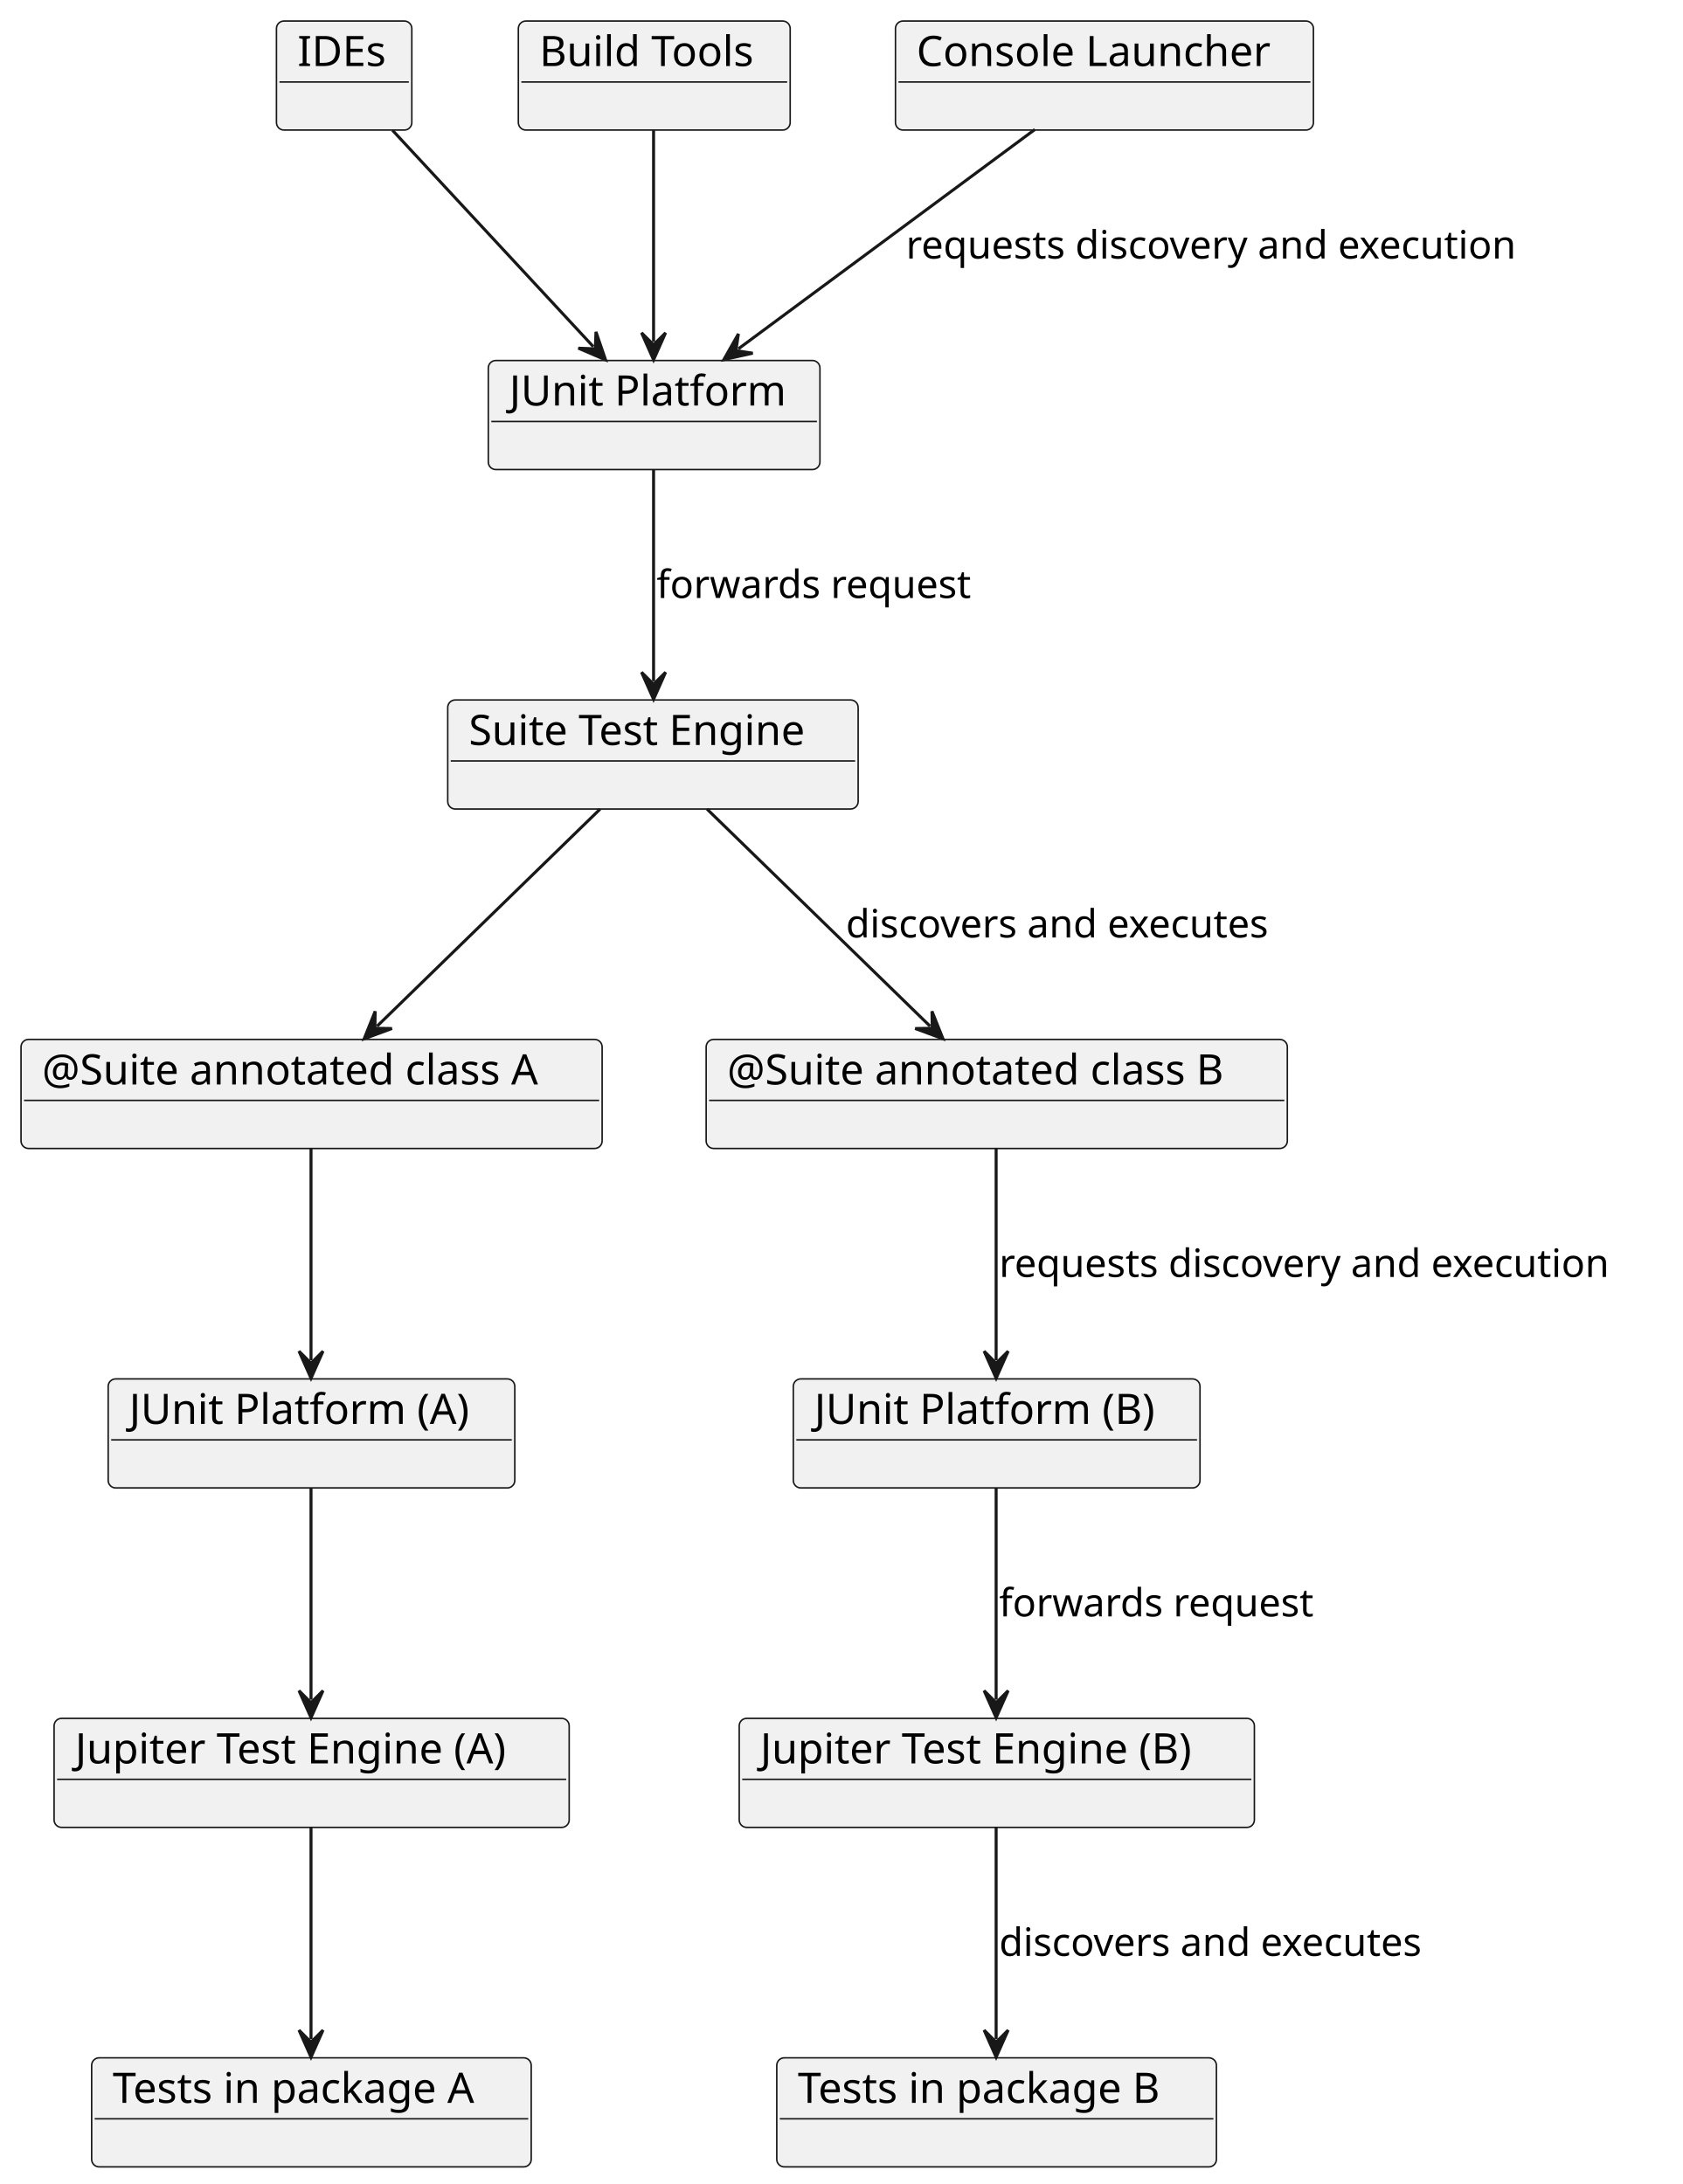
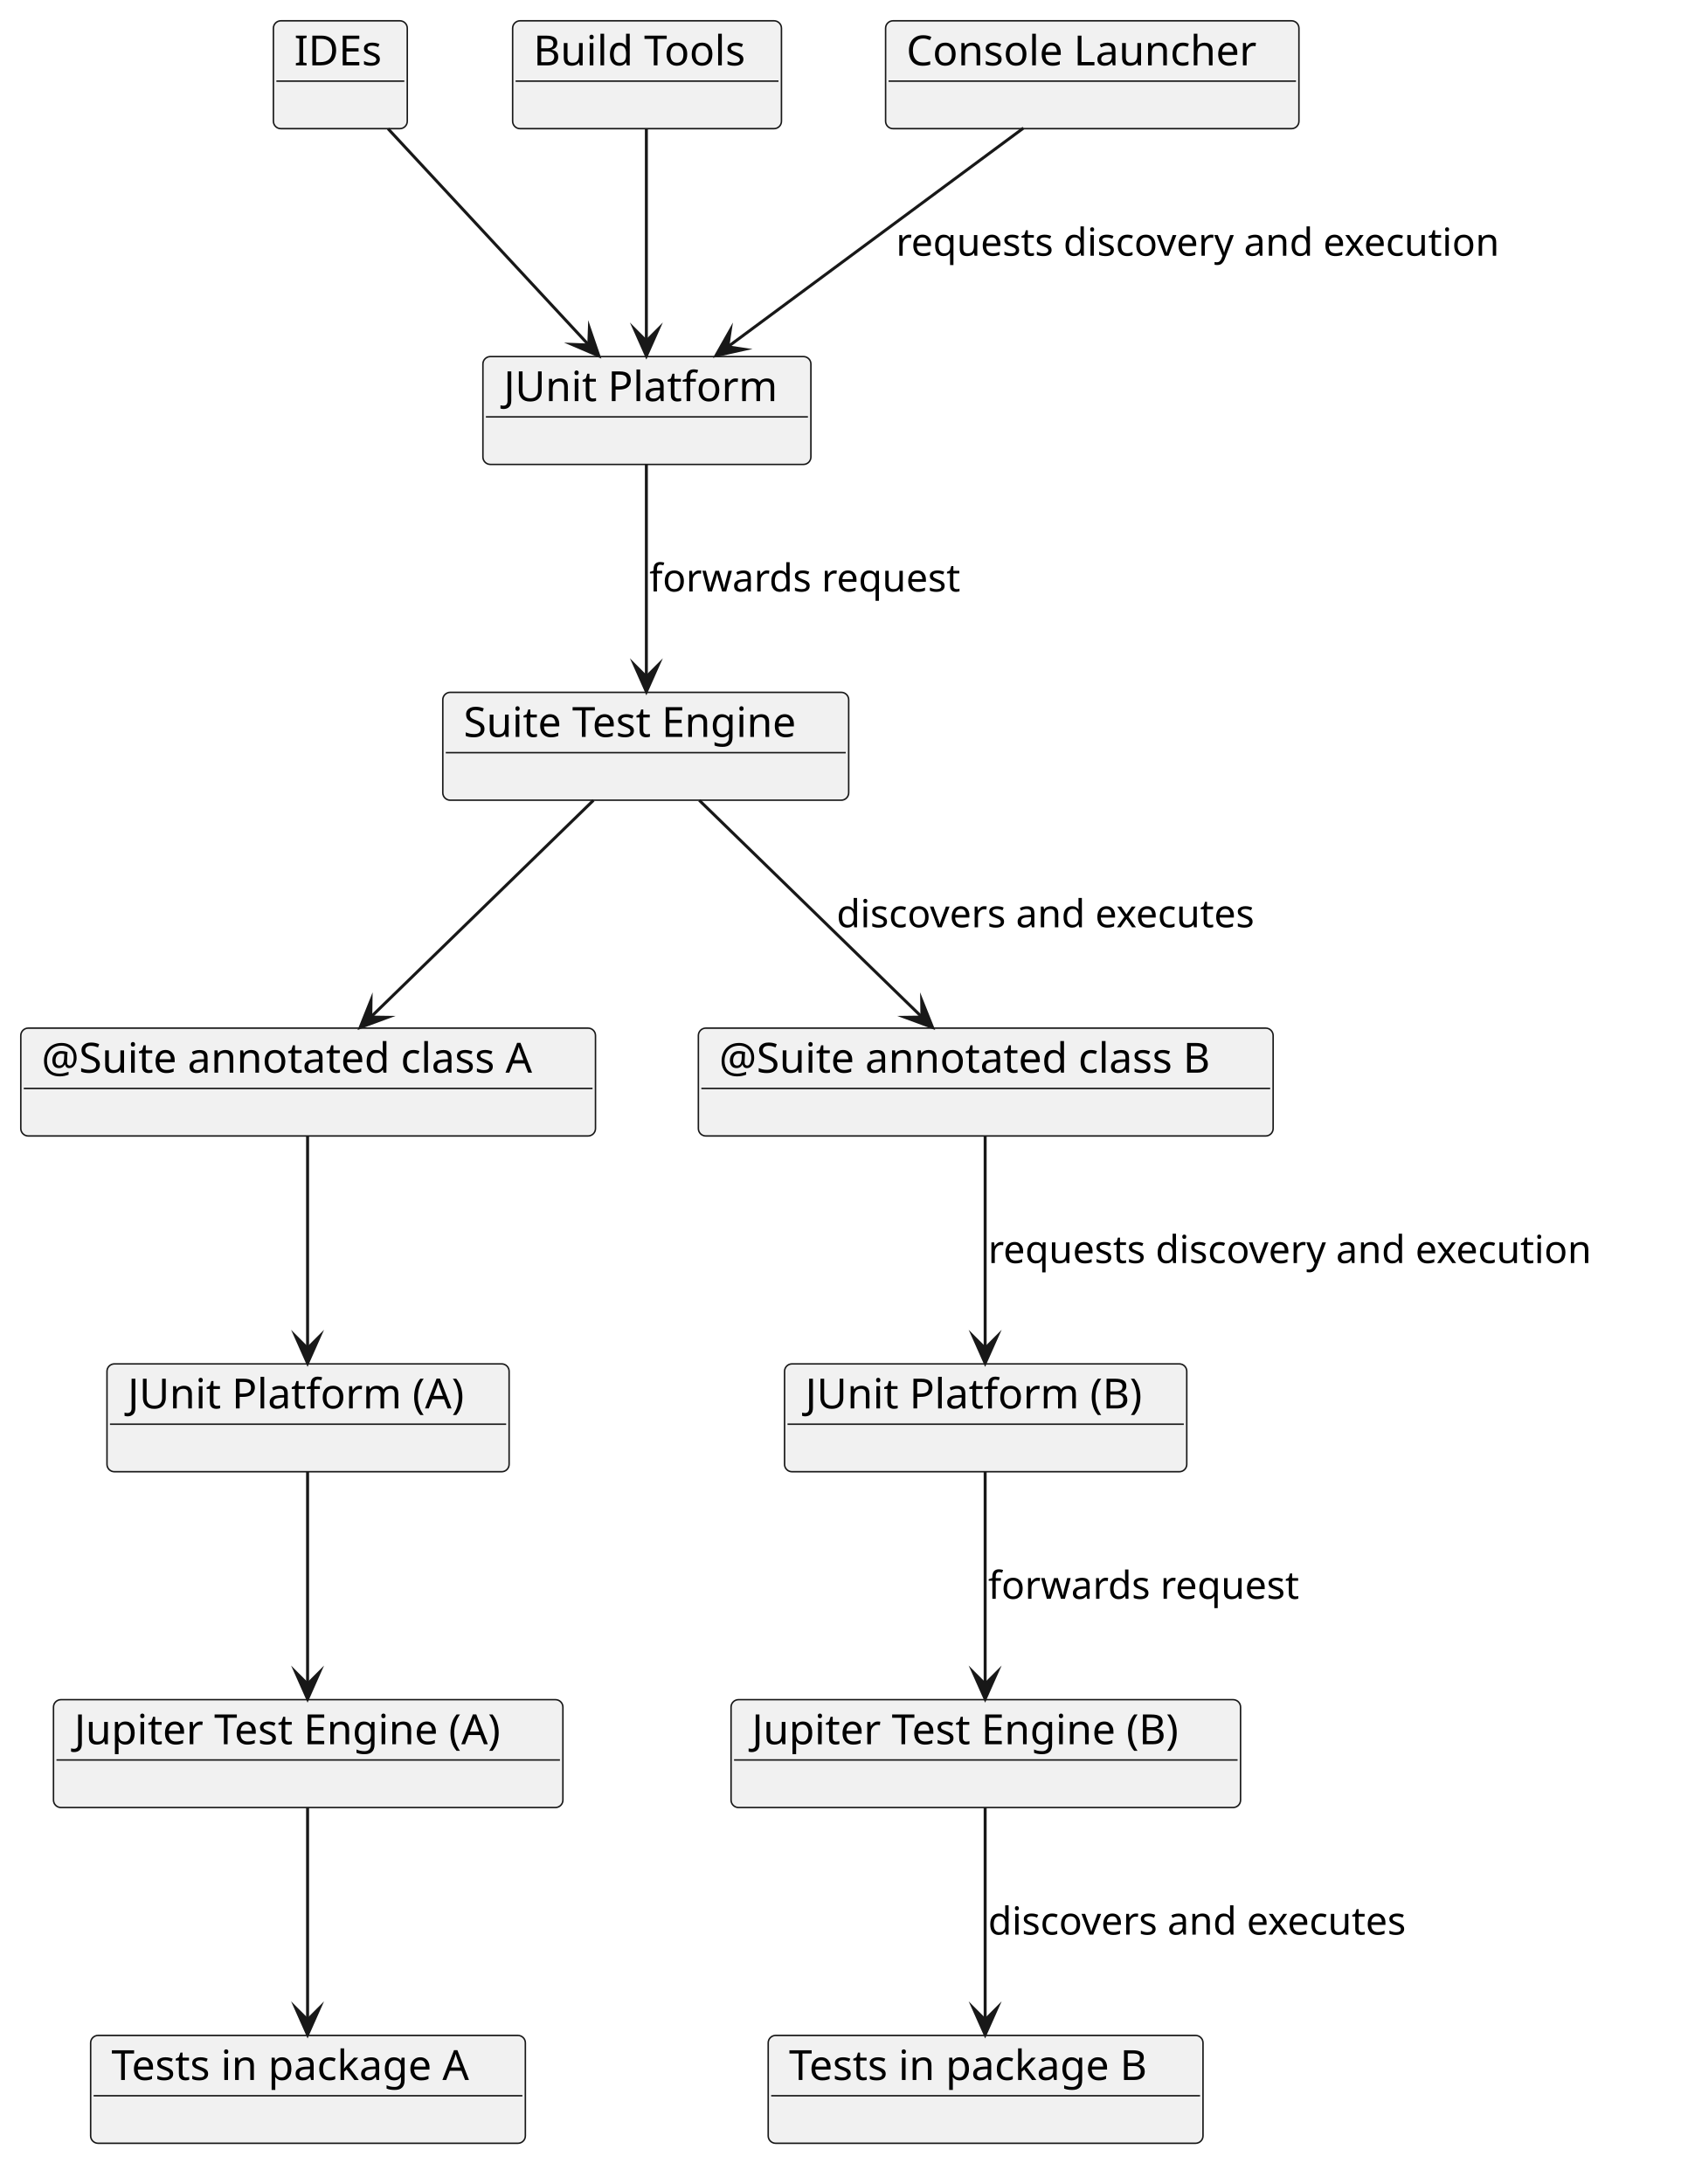
- <svg xmlns="http://www.w3.org/2000/svg" contentStyleType="text/css" data-diagram-type="CLASS" height="727px" preserveAspectRatio="none" style="width:560px;height:727px;background:#FFFFFF;" version="1.1" viewBox="0 0 560 727" width="560px" zoomAndPan="magnify">
+ <svg xmlns="http://www.w3.org/2000/svg" version="1.1" data-diagram-type="CLASS" style="width:568px;height:735px;background:#FFFFFF;" width="568px" height="735px" viewBox="0 0 568 735" zoomAndPan="magnify" preserveAspectRatio="none" contentStyleType="text/css">
  <defs />
-   <g>
-     <g class="entity" data-qualified-name="IDEs" data-source-line="1" id="ent0002">
-       <rect fill="#F1F1F1" height="36.297" rx="2.5" ry="2.5" style="stroke:#181818;stroke-width:0.5;" width="45.049" x="92" y="7" />
-       <text fill="#000000" font-family="sans-serif" font-size="14" lengthAdjust="spacing" textLength="31.049" x="99" y="21.995">IDEs</text>
-       <line style="stroke:#181818;stroke-width:0.5;" x1="93" x2="136.049" y1="27.297" y2="27.297" />
+   <g font-family="sans-serif" lengthAdjust="spacing">
+     <g class="entity" data-qualified-name="IDEs" id="ent0001" data-source-line="1">
+       <rect x="92" y="7" width="45.049" height="36.297" fill="#F1F1F1" style="stroke:#181818;stroke-width:0.5;" rx="2.5" ry="2.5" />
+       <text x="99" y="21.995" fill="#000" font-size="14" textLength="31.049">IDEs</text>
+       <line x1="93" y1="27.297" x2="136.049" y2="27.297" style="stroke:#181818;stroke-width:0.5;" />
    </g>
-     <g class="entity" data-qualified-name="Build Tools" data-source-line="2" id="ent0003">
-       <rect fill="#F1F1F1" height="36.297" rx="2.5" ry="2.5" style="stroke:#181818;stroke-width:0.5;" width="90.46" x="172.5" y="7" />
-       <text fill="#000000" font-family="sans-serif" font-size="14" lengthAdjust="spacing" textLength="76.46" x="179.5" y="21.995">Build Tools</text>
-       <line style="stroke:#181818;stroke-width:0.5;" x1="173.5" x2="261.96" y1="27.297" y2="27.297" />
+     <g class="entity" data-qualified-name="Build Tools" id="ent0002" data-source-line="2">
+       <rect x="172.5" y="7" width="90.46" height="36.297" fill="#F1F1F1" style="stroke:#181818;stroke-width:0.5;" rx="2.5" ry="2.5" />
+       <text x="179.5" y="21.995" fill="#000" font-size="14" textLength="76.46">Build Tools</text>
+       <line x1="173.5" y1="27.297" x2="261.96" y2="27.297" style="stroke:#181818;stroke-width:0.5;" />
    </g>
-     <g class="entity" data-qualified-name="Console Launcher" data-source-line="3" id="ent0004">
-       <rect fill="#F1F1F1" height="36.297" rx="2.5" ry="2.5" style="stroke:#181818;stroke-width:0.5;" width="139.091" x="298" y="7" />
-       <text fill="#000000" font-family="sans-serif" font-size="14" lengthAdjust="spacing" textLength="125.091" x="305" y="21.995">Console Launcher</text>
-       <line style="stroke:#181818;stroke-width:0.5;" x1="299" x2="436.091" y1="27.297" y2="27.297" />
+     <g class="entity" data-qualified-name="Console Launcher" id="ent0003" data-source-line="3">
+       <rect x="298" y="7" width="139.091" height="36.297" fill="#F1F1F1" style="stroke:#181818;stroke-width:0.5;" rx="2.5" ry="2.5" />
+       <text x="305" y="21.995" fill="#000" font-size="14" textLength="125.091">Console Launcher</text>
+       <line x1="299" y1="27.297" x2="436.091" y2="27.297" style="stroke:#181818;stroke-width:0.5;" />
    </g>
-     <g class="entity" data-qualified-name="JUnit Platform" data-source-line="5" id="ent0005">
-       <rect fill="#F1F1F1" height="36.297" rx="2.5" ry="2.5" style="stroke:#181818;stroke-width:0.5;" width="110.366" x="162.5" y="120" />
-       <text fill="#000000" font-family="sans-serif" font-size="14" lengthAdjust="spacing" textLength="96.366" x="169.5" y="134.995">JUnit Platform</text>
-       <line style="stroke:#181818;stroke-width:0.5;" x1="163.5" x2="271.866" y1="140.297" y2="140.297" />
+     <g class="entity" data-qualified-name="JUnit Platform" id="ent0004" data-source-line="5">
+       <rect x="162.5" y="120" width="110.366" height="36.297" fill="#F1F1F1" style="stroke:#181818;stroke-width:0.5;" rx="2.5" ry="2.5" />
+       <text x="169.5" y="134.995" fill="#000" font-size="14" textLength="96.366">JUnit Platform</text>
+       <line x1="163.5" y1="140.297" x2="271.866" y2="140.297" style="stroke:#181818;stroke-width:0.5;" />
    </g>
-     <g class="entity" data-qualified-name="Suite Test Engine" data-source-line="6" id="ent0006">
-       <rect fill="#F1F1F1" height="36.297" rx="2.5" ry="2.5" style="stroke:#181818;stroke-width:0.5;" width="136.582" x="149" y="233" />
-       <text fill="#000000" font-family="sans-serif" font-size="14" lengthAdjust="spacing" textLength="122.582" x="156" y="247.995">Suite Test Engine</text>
-       <line style="stroke:#181818;stroke-width:0.5;" x1="150" x2="284.582" y1="253.297" y2="253.297" />
+     <g class="entity" data-qualified-name="Suite Test Engine" id="ent0005" data-source-line="6">
+       <rect x="149" y="233" width="136.582" height="36.297" fill="#F1F1F1" style="stroke:#181818;stroke-width:0.5;" rx="2.5" ry="2.5" />
+       <text x="156" y="247.995" fill="#000" font-size="14" textLength="122.582">Suite Test Engine</text>
+       <line x1="150" y1="253.297" x2="284.582" y2="253.297" style="stroke:#181818;stroke-width:0.5;" />
    </g>
-     <g class="entity" data-qualified-name=".Suite annotated class A" data-source-line="8" id="ent0007">
-       <rect fill="#F1F1F1" height="36.297" rx="2.5" ry="2.5" style="stroke:#181818;stroke-width:0.5;" width="193.382" x="7" y="346" />
-       <text fill="#000000" font-family="sans-serif" font-size="14" lengthAdjust="spacing" textLength="179.382" x="14" y="360.995">@Suite annotated class A</text>
-       <line style="stroke:#181818;stroke-width:0.5;" x1="8" x2="199.382" y1="366.297" y2="366.297" />
+     <g class="entity" data-qualified-name=".Suite annotated class A" id="ent0006" data-source-line="8">
+       <rect x="7" y="346" width="193.382" height="36.297" fill="#F1F1F1" style="stroke:#181818;stroke-width:0.5;" rx="2.5" ry="2.5" />
+       <text x="14" y="360.995" fill="#000" font-size="14" textLength="179.382">@Suite annotated class A</text>
+       <line x1="8" y1="366.297" x2="199.382" y2="366.297" style="stroke:#181818;stroke-width:0.5;" />
    </g>
-     <g class="entity" data-qualified-name=".Suite annotated class B" data-source-line="9" id="ent0008">
-       <rect fill="#F1F1F1" height="36.297" rx="2.5" ry="2.5" style="stroke:#181818;stroke-width:0.5;" width="193.409" x="235" y="346" />
-       <text fill="#000000" font-family="sans-serif" font-size="14" lengthAdjust="spacing" textLength="179.409" x="242" y="360.995">@Suite annotated class B</text>
-       <line style="stroke:#181818;stroke-width:0.5;" x1="236" x2="427.409" y1="366.297" y2="366.297" />
+     <g class="entity" data-qualified-name=".Suite annotated class B" id="ent0007" data-source-line="9">
+       <rect x="235" y="346" width="193.409" height="36.297" fill="#F1F1F1" style="stroke:#181818;stroke-width:0.5;" rx="2.5" ry="2.5" />
+       <text x="242" y="360.995" fill="#000" font-size="14" textLength="179.409">@Suite annotated class B</text>
+       <line x1="236" y1="366.297" x2="427.409" y2="366.297" style="stroke:#181818;stroke-width:0.5;" />
    </g>
-     <g class="entity" data-qualified-name="JUnit Platform .A." data-source-line="10" id="ent0009">
-       <rect fill="#F1F1F1" height="36.297" rx="2.5" ry="2.5" style="stroke:#181818;stroke-width:0.5;" width="135.317" x="36" y="459" />
-       <text fill="#000000" font-family="sans-serif" font-size="14" lengthAdjust="spacing" textLength="121.317" x="43" y="473.995">JUnit Platform (A)</text>
-       <line style="stroke:#181818;stroke-width:0.5;" x1="37" x2="170.317" y1="479.297" y2="479.297" />
+     <g class="entity" data-qualified-name="JUnit Platform .A." id="ent0008" data-source-line="10">
+       <rect x="36" y="459" width="135.317" height="36.297" fill="#F1F1F1" style="stroke:#181818;stroke-width:0.5;" rx="2.5" ry="2.5" />
+       <text x="43" y="473.995" fill="#000" font-size="14" textLength="121.317">JUnit Platform (A)</text>
+       <line x1="37" y1="479.297" x2="170.317" y2="479.297" style="stroke:#181818;stroke-width:0.5;" />
    </g>
-     <g class="entity" data-qualified-name="JUnit Platform .B." data-source-line="11" id="ent0010">
-       <rect fill="#F1F1F1" height="36.297" rx="2.5" ry="2.5" style="stroke:#181818;stroke-width:0.5;" width="135.345" x="264" y="459" />
-       <text fill="#000000" font-family="sans-serif" font-size="14" lengthAdjust="spacing" textLength="121.345" x="271" y="473.995">JUnit Platform (B)</text>
-       <line style="stroke:#181818;stroke-width:0.5;" x1="265" x2="398.345" y1="479.297" y2="479.297" />
+     <g class="entity" data-qualified-name="JUnit Platform .B." id="ent0009" data-source-line="11">
+       <rect x="264" y="459" width="135.345" height="36.297" fill="#F1F1F1" style="stroke:#181818;stroke-width:0.5;" rx="2.5" ry="2.5" />
+       <text x="271" y="473.995" fill="#000" font-size="14" textLength="121.345">JUnit Platform (B)</text>
+       <line x1="265" y1="479.297" x2="398.345" y2="479.297" style="stroke:#181818;stroke-width:0.5;" />
    </g>
-     <g class="entity" data-qualified-name="Jupiter Test Engine .A." data-source-line="12" id="ent0011">
-       <rect fill="#F1F1F1" height="36.297" rx="2.5" ry="2.5" style="stroke:#181818;stroke-width:0.5;" width="171.418" x="18" y="572" />
-       <text fill="#000000" font-family="sans-serif" font-size="14" lengthAdjust="spacing" textLength="157.418" x="25" y="586.995">Jupiter Test Engine (A)</text>
-       <line style="stroke:#181818;stroke-width:0.5;" x1="19" x2="188.418" y1="592.297" y2="592.297" />
+     <g class="entity" data-qualified-name="Jupiter Test Engine .A." id="ent0010" data-source-line="12">
+       <rect x="18" y="572" width="171.418" height="36.297" fill="#F1F1F1" style="stroke:#181818;stroke-width:0.5;" rx="2.5" ry="2.5" />
+       <text x="25" y="586.995" fill="#000" font-size="14" textLength="157.418">Jupiter Test Engine (A)</text>
+       <line x1="19" y1="592.297" x2="188.418" y2="592.297" style="stroke:#181818;stroke-width:0.5;" />
    </g>
-     <g class="entity" data-qualified-name="Jupiter Test Engine .B." data-source-line="13" id="ent0012">
-       <rect fill="#F1F1F1" height="36.297" rx="2.5" ry="2.5" style="stroke:#181818;stroke-width:0.5;" width="171.445" x="246" y="572" />
-       <text fill="#000000" font-family="sans-serif" font-size="14" lengthAdjust="spacing" textLength="157.445" x="253" y="586.995">Jupiter Test Engine (B)</text>
-       <line style="stroke:#181818;stroke-width:0.5;" x1="247" x2="416.445" y1="592.297" y2="592.297" />
+     <g class="entity" data-qualified-name="Jupiter Test Engine .B." id="ent0011" data-source-line="13">
+       <rect x="246" y="572" width="171.445" height="36.297" fill="#F1F1F1" style="stroke:#181818;stroke-width:0.5;" rx="2.5" ry="2.5" />
+       <text x="253" y="586.995" fill="#000" font-size="14" textLength="157.445">Jupiter Test Engine (B)</text>
+       <line x1="247" y1="592.297" x2="416.445" y2="592.297" style="stroke:#181818;stroke-width:0.5;" />
    </g>
-     <g class="entity" data-qualified-name="Tests in package A" data-source-line="14" id="ent0013">
-       <rect fill="#F1F1F1" height="36.297" rx="2.5" ry="2.5" style="stroke:#181818;stroke-width:0.5;" width="146.282" x="30.5" y="685" />
-       <text fill="#000000" font-family="sans-serif" font-size="14" lengthAdjust="spacing" textLength="132.282" x="37.5" y="699.995">Tests in package A</text>
-       <line style="stroke:#181818;stroke-width:0.5;" x1="31.5" x2="175.782" y1="705.297" y2="705.297" />
+     <g class="entity" data-qualified-name="Tests in package A" id="ent0012" data-source-line="14">
+       <rect x="30.5" y="685" width="146.282" height="36.297" fill="#F1F1F1" style="stroke:#181818;stroke-width:0.5;" rx="2.5" ry="2.5" />
+       <text x="37.5" y="699.995" fill="#000" font-size="14" textLength="132.282">Tests in package A</text>
+       <line x1="31.5" y1="705.297" x2="175.782" y2="705.297" style="stroke:#181818;stroke-width:0.5;" />
    </g>
-     <g class="entity" data-qualified-name="Tests in package B" data-source-line="15" id="ent0014">
-       <rect fill="#F1F1F1" height="36.297" rx="2.5" ry="2.5" style="stroke:#181818;stroke-width:0.5;" width="146.31" x="258.5" y="685" />
-       <text fill="#000000" font-family="sans-serif" font-size="14" lengthAdjust="spacing" textLength="132.31" x="265.5" y="699.995">Tests in package B</text>
-       <line style="stroke:#181818;stroke-width:0.5;" x1="259.5" x2="403.81" y1="705.297" y2="705.297" />
+     <g class="entity" data-qualified-name="Tests in package B" id="ent0013" data-source-line="15">
+       <rect x="258.5" y="685" width="146.31" height="36.297" fill="#F1F1F1" style="stroke:#181818;stroke-width:0.5;" rx="2.5" ry="2.5" />
+       <text x="265.5" y="699.995" fill="#000" font-size="14" textLength="132.31">Tests in package B</text>
+       <line x1="259.5" y1="705.297" x2="403.81" y2="705.297" style="stroke:#181818;stroke-width:0.5;" />
    </g>
-     <g class="link" data-entity-1="ent0002" data-entity-2="ent0005" data-link-type="dependency" data-source-line="17" id="lnk15">
-       <path codeLine="17" d="M130.59,43.34 C149.94,64.2 178.139,94.582 197.439,115.382" fill="none" id="IDEs-to-JUnit Platform" style="stroke:#181818;stroke-width:1;" />
-       <polygon fill="#181818" points="201.52,119.78,198.331,110.462,198.119,116.115,192.466,115.903,201.52,119.78" style="stroke:#181818;stroke-width:1;" />
+     <g class="link" data-entity-1="ent0001" data-entity-2="ent0004" id="lnk14" data-source-line="17" data-link-type="dependency">
+       <path d="M130.59,43.34 C149.94,64.2 178.819,95.315 198.119,116.115" style="stroke:#181818;stroke-width:1;" fill="none" id="IDEs-to-JUnit Platform" codeLine="17" />
+       <polygon points="201.52,119.78,198.331,110.462,198.119,116.115,192.466,115.903,201.52,119.78" fill="#181818" style="stroke:#181818;stroke-width:1;stroke-linejoin:miter;stroke-miterlimit:10;" />
    </g>
-     <g class="link" data-entity-1="ent0003" data-entity-2="ent0005" data-link-type="dependency" data-source-line="18" id="lnk16">
-       <path codeLine="18" d="M217.5,43.34 C217.5,64.2 217.5,92.98 217.5,113.78" fill="none" id="Build Tools-to-JUnit Platform" style="stroke:#181818;stroke-width:1;" />
-       <polygon fill="#181818" points="217.5,119.78,221.5,110.78,217.5,114.78,213.5,110.78,217.5,119.78" style="stroke:#181818;stroke-width:1;" />
+     <g class="link" data-entity-1="ent0002" data-entity-2="ent0004" id="lnk15" data-source-line="18" data-link-type="dependency">
+       <path d="M217.5,43.34 C217.5,64.2 217.5,93.98 217.5,114.78" style="stroke:#181818;stroke-width:1;" fill="none" id="Build Tools-to-JUnit Platform" codeLine="18" />
+       <polygon points="217.5,119.78,221.5,110.78,217.5,114.78,213.5,110.78,217.5,119.78" fill="#181818" style="stroke:#181818;stroke-width:1;stroke-linejoin:miter;stroke-miterlimit:10;" />
    </g>
-     <g class="link" data-entity-1="ent0004" data-entity-2="ent0005" data-link-type="dependency" data-source-line="19" id="lnk17">
-       <path codeLine="19" d="M344.39,43.1 C316.29,63.9 273.933,95.241 245.703,116.131" fill="none" id="Console Launcher-to-JUnit Platform" style="stroke:#181818;stroke-width:1;" />
-       <polygon fill="#181818" points="240.88,119.7,250.494,117.562,244.899,116.726,245.735,111.131,240.88,119.7" style="stroke:#181818;stroke-width:1;" />
-       <text fill="#000000" font-family="sans-serif" font-size="13" lengthAdjust="spacing" textLength="219.775" x="301.5" y="86.067">requests discovery and execution</text>
+     <g class="link" data-entity-1="ent0003" data-entity-2="ent0004" id="lnk16" data-source-line="19" data-link-type="dependency">
+       <path d="M344.39,43.1 C316.29,63.9 273.129,95.836 244.899,116.726" style="stroke:#181818;stroke-width:1;" fill="none" id="Console Launcher-to-JUnit Platform" codeLine="19" />
+       <polygon points="240.88,119.7,250.494,117.562,244.899,116.726,245.735,111.131,240.88,119.7" fill="#181818" style="stroke:#181818;stroke-width:1;stroke-linejoin:miter;stroke-miterlimit:10;" />
+       <text x="301.5" y="86.067" fill="#000" font-size="13" textLength="219.775">requests discovery and execution</text>
    </g>
-     <g class="link" data-entity-1="ent0005" data-entity-2="ent0006" data-link-type="dependency" data-source-line="20" id="lnk18">
-       <path codeLine="20" d="M217.5,156.34 C217.5,177.2 217.5,205.98 217.5,226.78" fill="none" id="JUnit Platform-to-Suite Test Engine" style="stroke:#181818;stroke-width:1;" />
-       <polygon fill="#181818" points="217.5,232.78,221.5,223.78,217.5,227.78,213.5,223.78,217.5,232.78" style="stroke:#181818;stroke-width:1;" />
-       <text fill="#000000" font-family="sans-serif" font-size="13" lengthAdjust="spacing" textLength="110.678" x="218.5" y="199.067">forwards request</text>
+     <g class="link" data-entity-1="ent0004" data-entity-2="ent0005" id="lnk17" data-source-line="20" data-link-type="dependency">
+       <path d="M217.5,156.34 C217.5,177.2 217.5,206.98 217.5,227.78" style="stroke:#181818;stroke-width:1;" fill="none" id="JUnit Platform-to-Suite Test Engine" codeLine="20" />
+       <polygon points="217.5,232.78,221.5,223.78,217.5,227.78,213.5,223.78,217.5,232.78" fill="#181818" style="stroke:#181818;stroke-width:1;stroke-linejoin:miter;stroke-miterlimit:10;" />
+       <text x="218.5" y="199.067" fill="#000" font-size="13" textLength="110.678">forwards request</text>
    </g>
-     <g class="link" data-entity-1="ent0006" data-entity-2="ent0007" data-link-type="dependency" data-source-line="22" id="lnk19">
-       <path codeLine="22" d="M199.69,269.34 C178.27,290.2 146.849,320.794 125.489,341.594" fill="none" id="Suite Test Engine-to-@Suite annotated class A" style="stroke:#181818;stroke-width:1;" />
-       <polygon fill="#181818" points="121.19,345.78,130.429,342.367,124.772,342.292,124.847,336.635,121.19,345.78" style="stroke:#181818;stroke-width:1;" />
+     <g class="link" data-entity-1="ent0005" data-entity-2="ent0006" id="lnk18" data-source-line="22" data-link-type="dependency">
+       <path d="M199.69,269.34 C178.27,290.2 146.132,321.492 124.772,342.292" style="stroke:#181818;stroke-width:1;" fill="none" id="Suite Test Engine-to-@Suite annotated class A" codeLine="22" />
+       <polygon points="121.19,345.78,130.429,342.367,124.772,342.292,124.847,336.635,121.19,345.78" fill="#181818" style="stroke:#181818;stroke-width:1;stroke-linejoin:miter;stroke-miterlimit:10;" />
    </g>
-     <g class="link" data-entity-1="ent0007" data-entity-2="ent0009" data-link-type="dependency" data-source-line="23" id="lnk20">
-       <path codeLine="23" d="M103.5,382.34 C103.5,403.2 103.5,431.98 103.5,452.78" fill="none" id="@Suite annotated class A-to-JUnit Platform (A)" style="stroke:#181818;stroke-width:1;" />
-       <polygon fill="#181818" points="103.5,458.78,107.5,449.78,103.5,453.78,99.5,449.78,103.5,458.78" style="stroke:#181818;stroke-width:1;" />
+     <g class="link" data-entity-1="ent0006" data-entity-2="ent0008" id="lnk19" data-source-line="23" data-link-type="dependency">
+       <path d="M103.5,382.34 C103.5,403.2 103.5,432.98 103.5,453.78" style="stroke:#181818;stroke-width:1;" fill="none" id="@Suite annotated class A-to-JUnit Platform (A)" codeLine="23" />
+       <polygon points="103.5,458.78,107.5,449.78,103.5,453.78,99.5,449.78,103.5,458.78" fill="#181818" style="stroke:#181818;stroke-width:1;stroke-linejoin:miter;stroke-miterlimit:10;" />
    </g>
-     <g class="link" data-entity-1="ent0009" data-entity-2="ent0011" data-link-type="dependency" data-source-line="24" id="lnk21">
-       <path codeLine="24" d="M103.5,495.34 C103.5,516.2 103.5,544.98 103.5,565.78" fill="none" id="JUnit Platform (A)-to-Jupiter Test Engine (A)" style="stroke:#181818;stroke-width:1;" />
-       <polygon fill="#181818" points="103.5,571.78,107.5,562.78,103.5,566.78,99.5,562.78,103.5,571.78" style="stroke:#181818;stroke-width:1;" />
+     <g class="link" data-entity-1="ent0008" data-entity-2="ent0010" id="lnk20" data-source-line="24" data-link-type="dependency">
+       <path d="M103.5,495.34 C103.5,516.2 103.5,545.98 103.5,566.78" style="stroke:#181818;stroke-width:1;" fill="none" id="JUnit Platform (A)-to-Jupiter Test Engine (A)" codeLine="24" />
+       <polygon points="103.5,571.78,107.5,562.78,103.5,566.78,99.5,562.78,103.5,571.78" fill="#181818" style="stroke:#181818;stroke-width:1;stroke-linejoin:miter;stroke-miterlimit:10;" />
    </g>
-     <g class="link" data-entity-1="ent0011" data-entity-2="ent0013" data-link-type="dependency" data-source-line="25" id="lnk22">
-       <path codeLine="25" d="M103.5,608.34 C103.5,629.2 103.5,657.98 103.5,678.78" fill="none" id="Jupiter Test Engine (A)-to-Tests in package A" style="stroke:#181818;stroke-width:1;" />
-       <polygon fill="#181818" points="103.5,684.78,107.5,675.78,103.5,679.78,99.5,675.78,103.5,684.78" style="stroke:#181818;stroke-width:1;" />
+     <g class="link" data-entity-1="ent0010" data-entity-2="ent0012" id="lnk21" data-source-line="25" data-link-type="dependency">
+       <path d="M103.5,608.34 C103.5,629.2 103.5,658.98 103.5,679.78" style="stroke:#181818;stroke-width:1;" fill="none" id="Jupiter Test Engine (A)-to-Tests in package A" codeLine="25" />
+       <polygon points="103.5,684.78,107.5,675.78,103.5,679.78,99.5,675.78,103.5,684.78" fill="#181818" style="stroke:#181818;stroke-width:1;stroke-linejoin:miter;stroke-miterlimit:10;" />
    </g>
-     <g class="link" data-entity-1="ent0006" data-entity-2="ent0008" data-link-type="dependency" data-source-line="27" id="lnk23">
-       <path codeLine="27" d="M235.31,269.34 C256.73,290.2 288.151,320.794 309.511,341.594" fill="none" id="Suite Test Engine-to-@Suite annotated class B" style="stroke:#181818;stroke-width:1;" />
-       <polygon fill="#181818" points="313.81,345.78,310.153,336.635,310.228,342.292,304.572,342.367,313.81,345.78" style="stroke:#181818;stroke-width:1;" />
-       <text fill="#000000" font-family="sans-serif" font-size="13" lengthAdjust="spacing" textLength="153.213" x="281.5" y="312.067">discovers and executes</text>
+     <g class="link" data-entity-1="ent0005" data-entity-2="ent0007" id="lnk22" data-source-line="27" data-link-type="dependency">
+       <path d="M235.31,269.34 C256.73,290.2 288.868,321.492 310.228,342.292" style="stroke:#181818;stroke-width:1;" fill="none" id="Suite Test Engine-to-@Suite annotated class B" codeLine="27" />
+       <polygon points="313.81,345.78,310.153,336.635,310.228,342.292,304.571,342.367,313.81,345.78" fill="#181818" style="stroke:#181818;stroke-width:1;stroke-linejoin:miter;stroke-miterlimit:10;" />
+       <text x="281.5" y="312.067" fill="#000" font-size="13" textLength="153.213">discovers and executes</text>
    </g>
-     <g class="link" data-entity-1="ent0008" data-entity-2="ent0010" data-link-type="dependency" data-source-line="28" id="lnk24">
-       <path codeLine="28" d="M331.5,382.34 C331.5,403.2 331.5,431.98 331.5,452.78" fill="none" id="@Suite annotated class B-to-JUnit Platform (B)" style="stroke:#181818;stroke-width:1;" />
-       <polygon fill="#181818" points="331.5,458.78,335.5,449.78,331.5,453.78,327.5,449.78,331.5,458.78" style="stroke:#181818;stroke-width:1;" />
-       <text fill="#000000" font-family="sans-serif" font-size="13" lengthAdjust="spacing" textLength="219.775" x="332.5" y="425.067">requests discovery and execution</text>
+     <g class="link" data-entity-1="ent0007" data-entity-2="ent0009" id="lnk23" data-source-line="28" data-link-type="dependency">
+       <path d="M331.5,382.34 C331.5,403.2 331.5,432.98 331.5,453.78" style="stroke:#181818;stroke-width:1;" fill="none" id="@Suite annotated class B-to-JUnit Platform (B)" codeLine="28" />
+       <polygon points="331.5,458.78,335.5,449.78,331.5,453.78,327.5,449.78,331.5,458.78" fill="#181818" style="stroke:#181818;stroke-width:1;stroke-linejoin:miter;stroke-miterlimit:10;" />
+       <text x="332.5" y="425.067" fill="#000" font-size="13" textLength="219.775">requests discovery and execution</text>
    </g>
-     <g class="link" data-entity-1="ent0010" data-entity-2="ent0012" data-link-type="dependency" data-source-line="29" id="lnk25">
-       <path codeLine="29" d="M331.5,495.34 C331.5,516.2 331.5,544.98 331.5,565.78" fill="none" id="JUnit Platform (B)-to-Jupiter Test Engine (B)" style="stroke:#181818;stroke-width:1;" />
-       <polygon fill="#181818" points="331.5,571.78,335.5,562.78,331.5,566.78,327.5,562.78,331.5,571.78" style="stroke:#181818;stroke-width:1;" />
-       <text fill="#000000" font-family="sans-serif" font-size="13" lengthAdjust="spacing" textLength="110.678" x="332.5" y="538.067">forwards request</text>
+     <g class="link" data-entity-1="ent0009" data-entity-2="ent0011" id="lnk24" data-source-line="29" data-link-type="dependency">
+       <path d="M331.5,495.34 C331.5,516.2 331.5,545.98 331.5,566.78" style="stroke:#181818;stroke-width:1;" fill="none" id="JUnit Platform (B)-to-Jupiter Test Engine (B)" codeLine="29" />
+       <polygon points="331.5,571.78,335.5,562.78,331.5,566.78,327.5,562.78,331.5,571.78" fill="#181818" style="stroke:#181818;stroke-width:1;stroke-linejoin:miter;stroke-miterlimit:10;" />
+       <text x="332.5" y="538.067" fill="#000" font-size="13" textLength="110.678">forwards request</text>
    </g>
-     <g class="link" data-entity-1="ent0012" data-entity-2="ent0014" data-link-type="dependency" data-source-line="30" id="lnk26">
-       <path codeLine="30" d="M331.5,608.34 C331.5,629.2 331.5,657.98 331.5,678.78" fill="none" id="Jupiter Test Engine (B)-to-Tests in package B" style="stroke:#181818;stroke-width:1;" />
-       <polygon fill="#181818" points="331.5,684.78,335.5,675.78,331.5,679.78,327.5,675.78,331.5,684.78" style="stroke:#181818;stroke-width:1;" />
-       <text fill="#000000" font-family="sans-serif" font-size="13" lengthAdjust="spacing" textLength="153.213" x="332.5" y="651.067">discovers and executes</text>
+     <g class="link" data-entity-1="ent0011" data-entity-2="ent0013" id="lnk25" data-source-line="30" data-link-type="dependency">
+       <path d="M331.5,608.34 C331.5,629.2 331.5,658.98 331.5,679.78" style="stroke:#181818;stroke-width:1;" fill="none" id="Jupiter Test Engine (B)-to-Tests in package B" codeLine="30" />
+       <polygon points="331.5,684.78,335.5,675.78,331.5,679.78,327.5,675.78,331.5,684.78" fill="#181818" style="stroke:#181818;stroke-width:1;stroke-linejoin:miter;stroke-miterlimit:10;" />
+       <text x="332.5" y="651.067" fill="#000" font-size="13" textLength="153.213">discovers and executes</text>
    </g>
  </g>
</svg>
